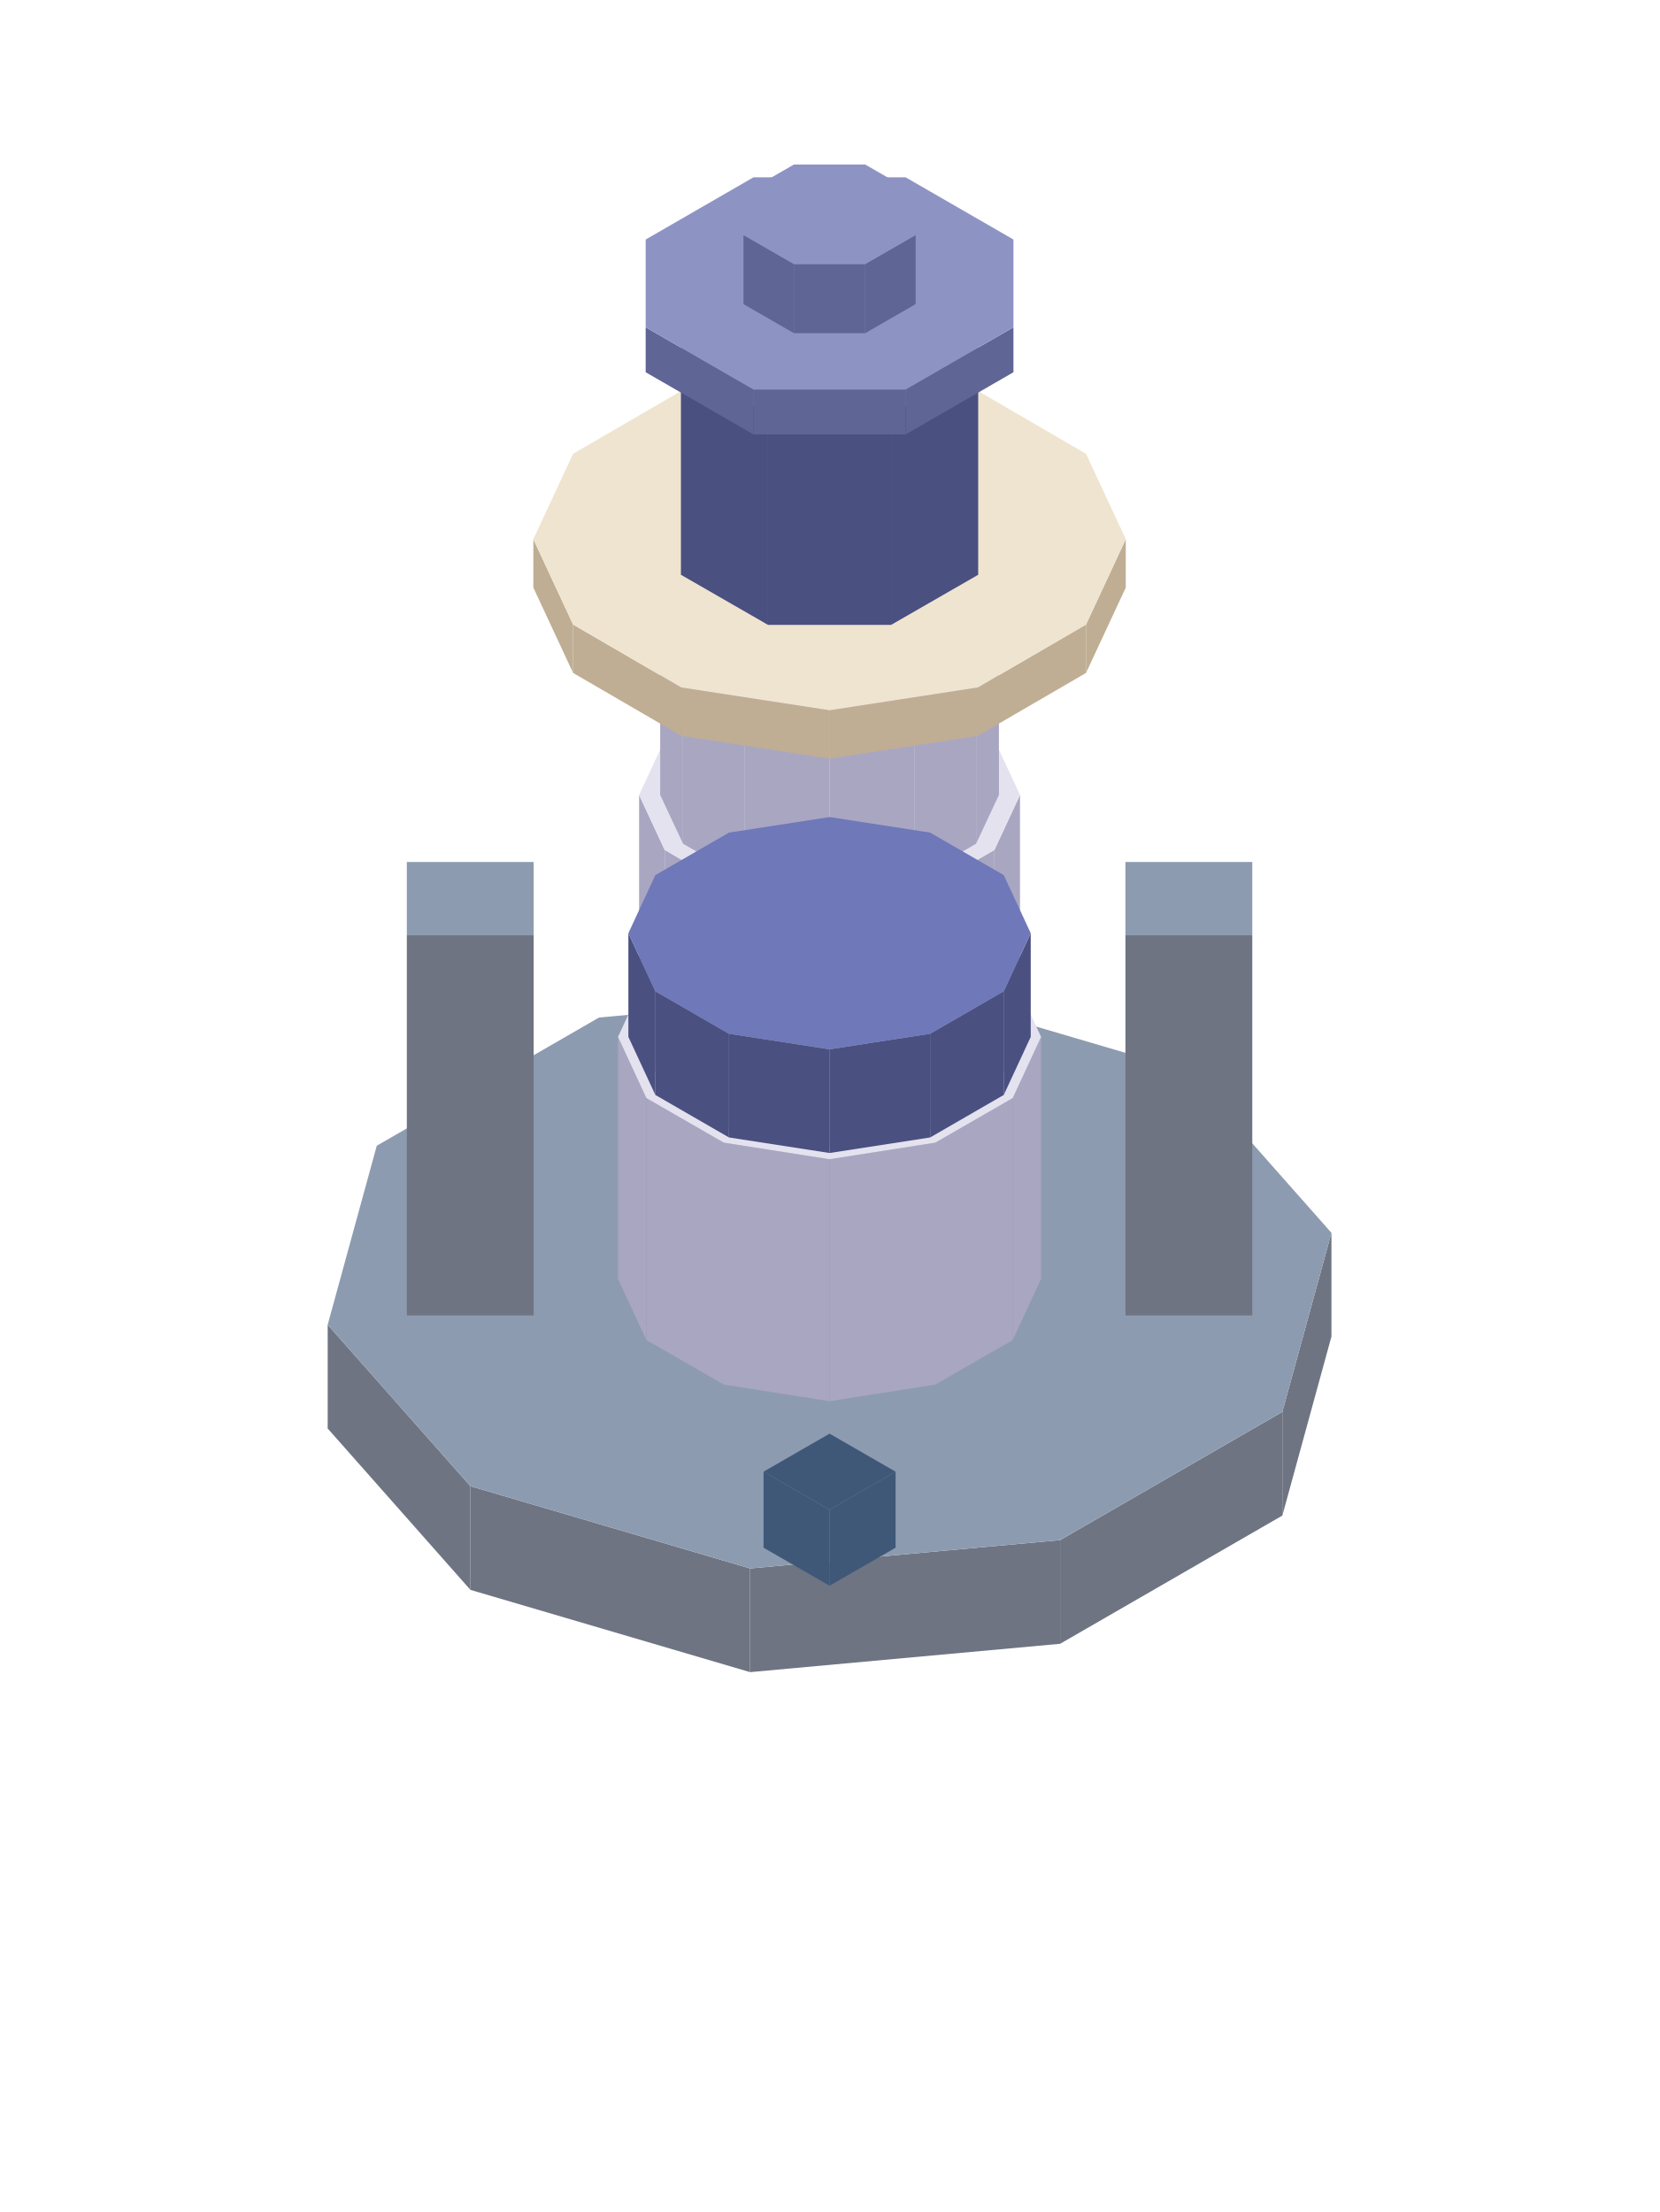
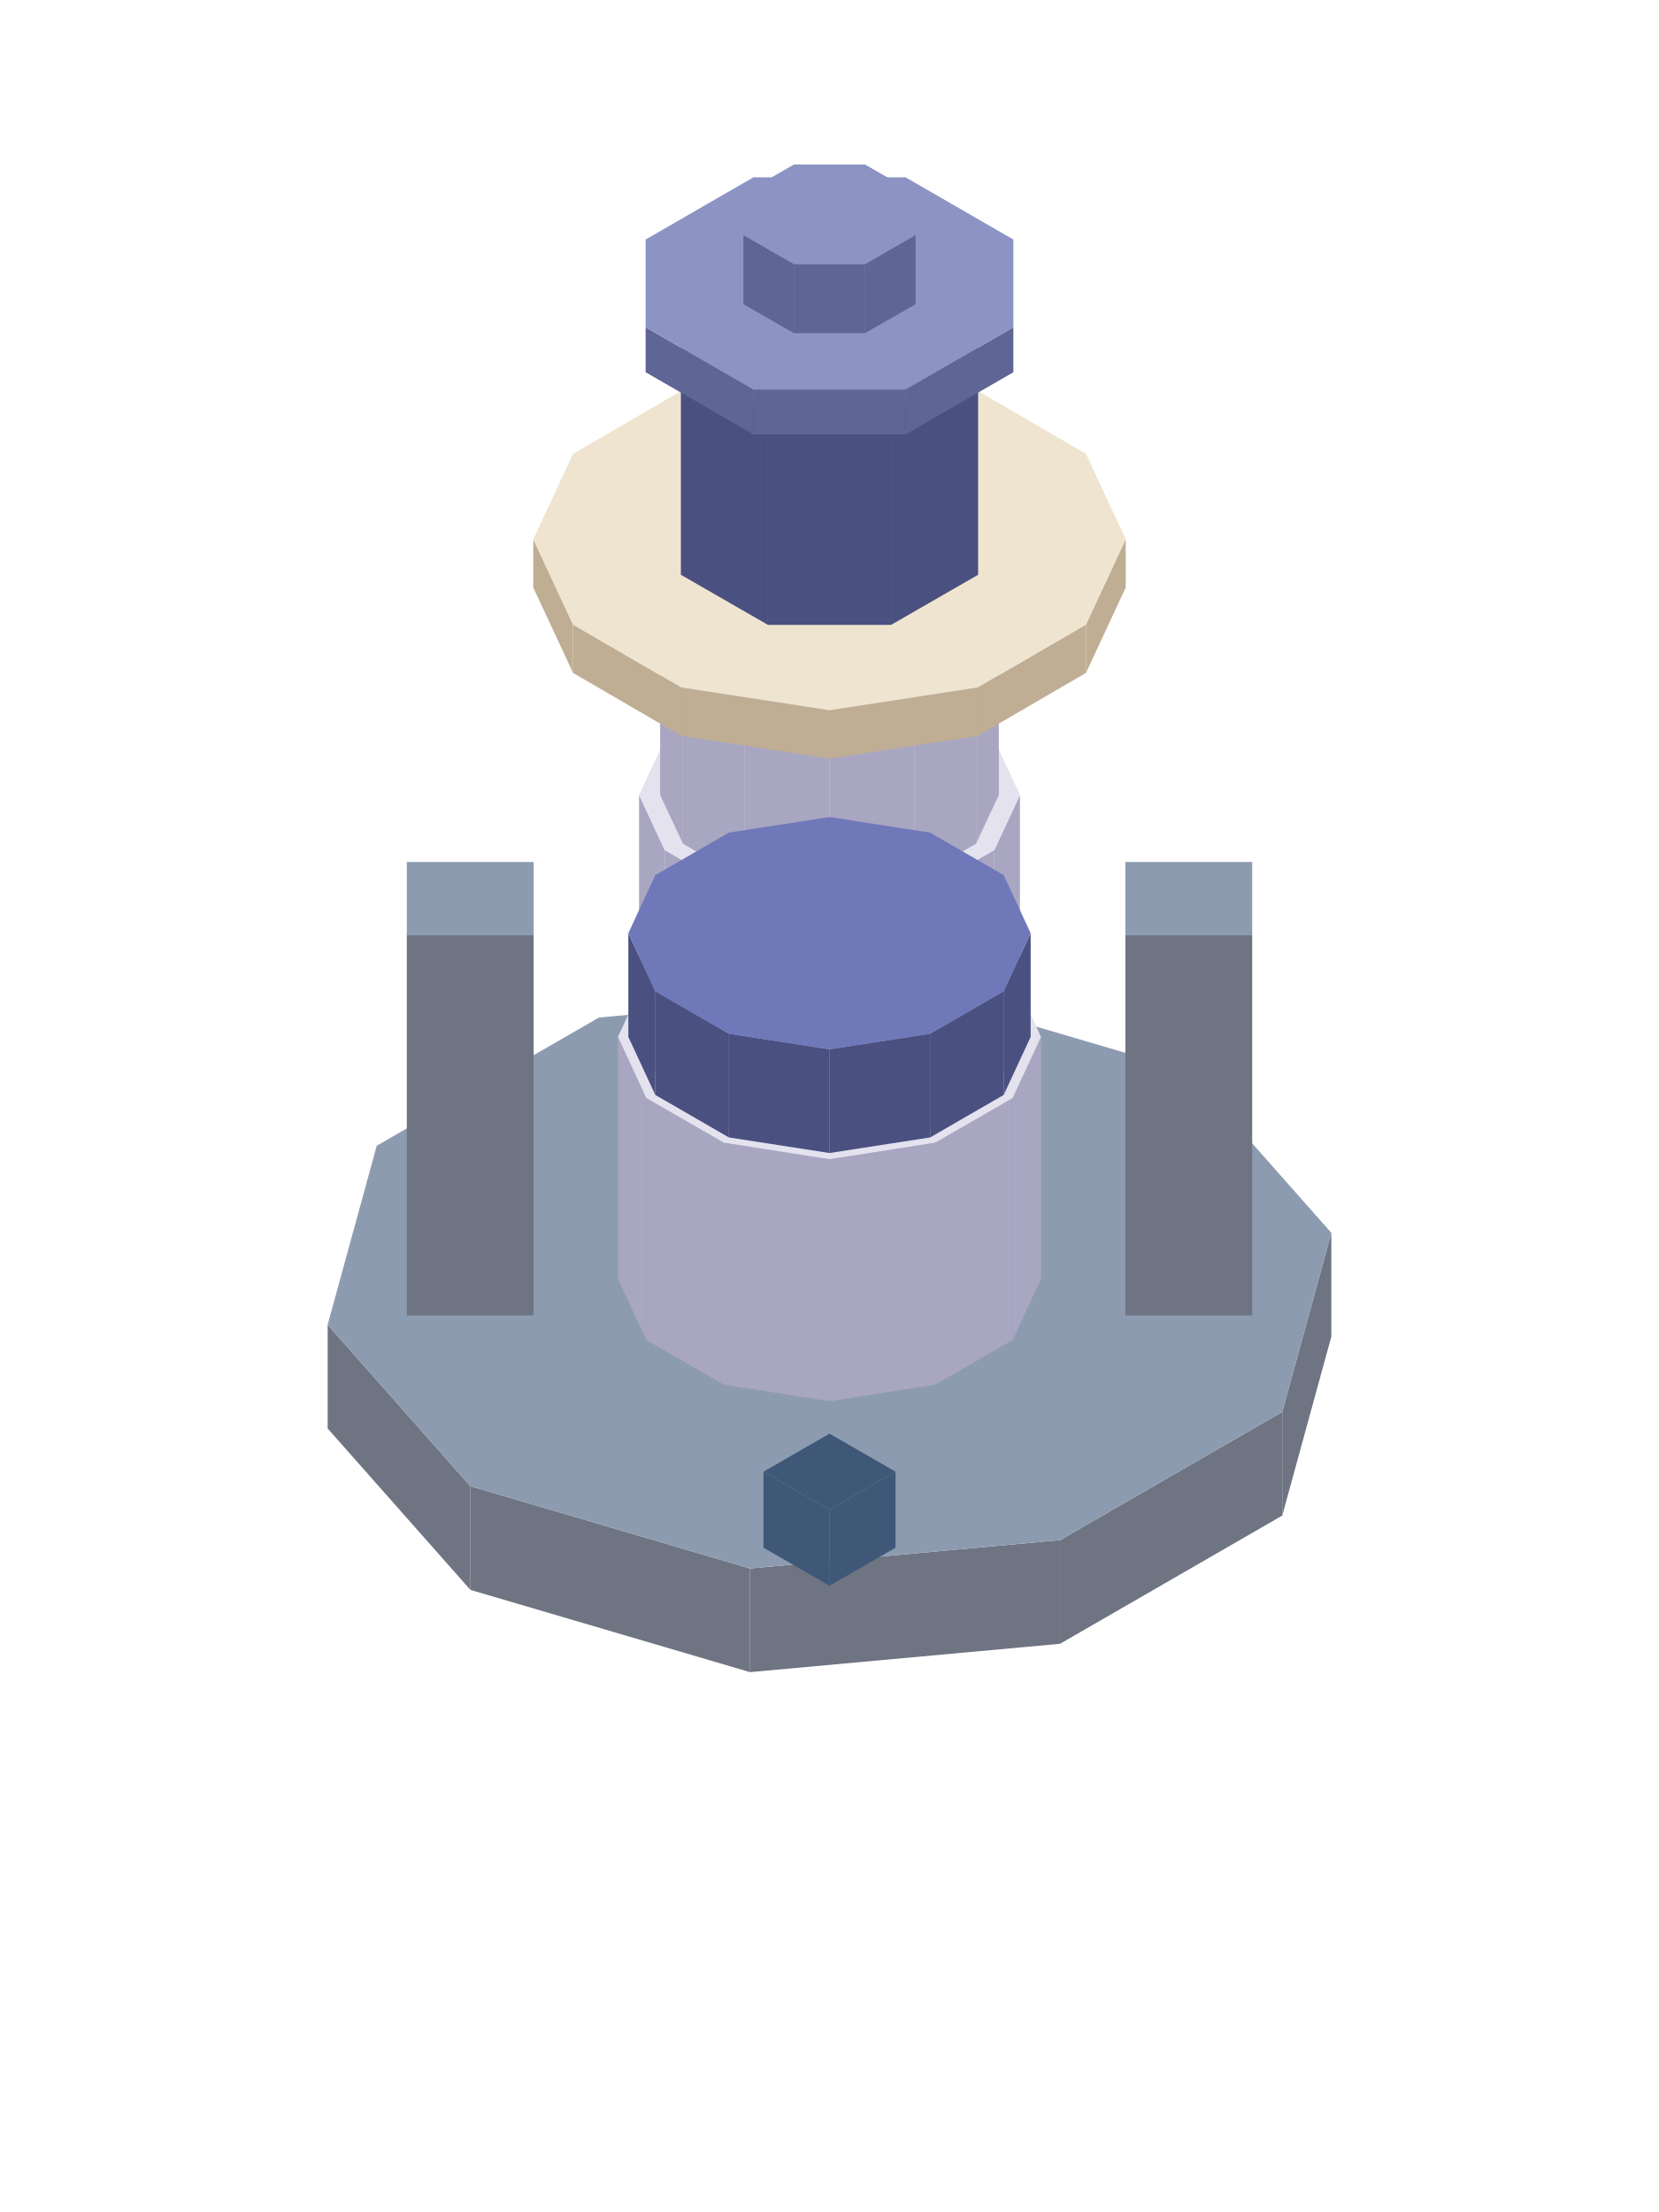
- <svg xmlns="http://www.w3.org/2000/svg" width="21" height="28" viewBox="0 0 48 64">
+ <svg xmlns="http://www.w3.org/2000/svg" width="31.5" height="42" viewBox="0 0 48 64">
  <polygon fill="#6e7482" points="21.70,45.38 30.67,44.56 30.67,47.56 21.70,48.38" />
  <polygon fill="#6e7482" points="13.61,43.00 21.70,45.38 21.70,48.38 13.61,46.00" />
  <polygon fill="#6e7482" points="9.48,38.33 13.61,43.00 13.61,46.00 9.48,41.33" />
  <polygon fill="#6e7482" points="37.10,40.85 38.52,35.67 38.52,38.67 37.10,43.85" />
  <polygon fill="#6e7482" points="30.67,44.56 37.10,40.85 37.10,43.85 30.67,47.56" />
  <polygon fill="#8d9bb0" points="30.67,44.56 21.70,45.38 13.61,43.00 9.48,38.33 10.90,33.15 17.33,29.44 26.30,28.62 34.39,31.00 38.52,35.67 37.10,40.85" />
  <polygon fill="#6e7482" points="11.77,27.06 15.44,27.06 15.44,38.06 11.77,38.06" />
  <polygon fill="#8d9bb0" points="15.44,24.94 15.44,27.06 11.77,27.06 11.77,24.94" />
  <polygon fill="#6e7482" points="32.56,27.06 36.23,27.06 36.23,38.06 32.56,38.06" />
  <polygon fill="#8d9bb0" points="36.23,24.94 36.23,27.06 32.56,27.06 32.56,24.94" />
  <polygon fill="#a9a6c2" points="24.00,33.54 27.06,33.06 27.06,40.06 24.00,40.54" />
  <polygon fill="#a9a6c2" points="20.94,33.06 24.00,33.54 24.00,40.54 20.94,40.06" />
  <polygon fill="#a9a6c2" points="18.70,31.77 20.94,33.06 20.94,40.06 18.70,38.77" />
  <polygon fill="#a9a6c2" points="17.88,30.00 18.70,31.77 18.70,38.77 17.88,37.00" />
  <polygon fill="#a9a6c2" points="29.30,31.77 30.12,30.00 30.12,37.00 29.30,38.77" />
  <polygon fill="#a9a6c2" points="27.06,33.06 29.30,31.77 29.30,38.77 27.06,40.06" />
  <polygon fill="#e4e2ef" points="27.06,33.06 24.00,33.54 20.94,33.06 18.70,31.77 17.88,30.00 18.70,28.23 20.94,26.94 24.00,26.46 27.06,26.94 29.30,28.23 30.12,30.00 29.30,31.77" />
  <polygon fill="#a9a6c2" points="24.00,26.18 26.76,25.76 26.76,32.76 24.00,33.18" />
  <polygon fill="#a9a6c2" points="21.24,25.76 24.00,26.18 24.00,33.18 21.24,32.76" />
  <polygon fill="#a9a6c2" points="19.23,24.59 21.24,25.76 21.24,32.76 19.23,31.59" />
  <polygon fill="#a9a6c2" points="18.49,23.00 19.23,24.59 19.23,31.59 18.49,30.00" />
  <polygon fill="#a9a6c2" points="28.77,24.59 29.51,23.00 29.51,30.00 28.77,31.59" />
  <polygon fill="#a9a6c2" points="26.76,25.76 28.77,24.59 28.77,31.59 26.76,32.76" />
  <polygon fill="#e4e2ef" points="26.76,25.76 24.00,26.18 21.24,25.76 19.23,24.59 18.49,23.00 19.23,21.41 21.24,20.24 24.00,19.82 26.76,20.24 28.77,21.41 29.51,23.00 28.77,24.59" />
  <polygon fill="#a9a6c2" points="24.00,19.83 26.45,19.45 26.45,25.45 24.00,25.83" />
  <polygon fill="#a9a6c2" points="21.55,19.45 24.00,19.83 24.00,25.83 21.55,25.45" />
  <polygon fill="#a9a6c2" points="19.76,18.41 21.55,19.45 21.55,25.45 19.76,24.41" />
  <polygon fill="#a9a6c2" points="19.10,17.00 19.76,18.41 19.76,24.41 19.10,23.00" />
  <polygon fill="#a9a6c2" points="28.24,18.41 28.90,17.00 28.90,23.00 28.24,24.41" />
  <polygon fill="#a9a6c2" points="26.45,19.45 28.24,18.41 28.24,24.41 26.45,25.45" />
  <polygon fill="#e4e2ef" points="26.45,19.45 24.00,19.83 21.55,19.45 19.76,18.41 19.10,17.00 19.76,15.59 21.55,14.55 24.00,14.17 26.45,14.55 28.24,15.59 28.90,17.00 28.24,18.41" />
  <polygon fill="#4a5080" points="24.00,30.36 26.91,29.91 26.91,32.91 24.00,33.36" />
  <polygon fill="#4a5080" points="21.09,29.91 24.00,30.36 24.00,33.36 21.09,32.91" />
  <polygon fill="#4a5080" points="18.96,28.68 21.09,29.91 21.09,32.91 18.96,31.68" />
  <polygon fill="#4a5080" points="18.18,27.00 18.96,28.68 18.96,31.68 18.18,30.00" />
  <polygon fill="#4a5080" points="29.04,28.68 29.82,27.00 29.82,30.00 29.04,31.68" />
  <polygon fill="#4a5080" points="26.91,29.91 29.04,28.68 29.04,31.68 26.91,32.91" />
  <polygon fill="#6f78b8" points="26.91,29.91 24.00,30.36 21.09,29.91 18.96,28.68 18.18,27.00 18.96,25.32 21.09,24.09 24.00,23.64 26.91,24.09 29.04,25.32 29.82,27.00 29.04,28.68" />
  <polygon fill="#bfae94" points="24.00,20.55 28.29,19.89 28.29,21.29 24.00,21.95" />
  <polygon fill="#bfae94" points="19.71,19.89 24.00,20.55 24.00,21.95 19.71,21.29" />
  <polygon fill="#bfae94" points="16.58,18.07 19.71,19.89 19.71,21.29 16.58,19.47" />
  <polygon fill="#bfae94" points="15.43,15.60 16.58,18.07 16.58,19.47 15.43,17.00" />
  <polygon fill="#bfae94" points="31.42,18.07 32.57,15.60 32.57,17.00 31.42,19.47" />
  <polygon fill="#bfae94" points="28.29,19.89 31.42,18.07 31.42,19.47 28.29,21.29" />
  <polygon fill="#efe4cf" points="28.29,19.89 24.00,20.55 19.71,19.89 16.58,18.07 15.43,15.60 16.58,13.13 19.71,11.31 24.00,10.65 28.29,11.31 31.42,13.13 32.57,15.60 31.42,18.07" />
  <polygon fill="#4a5080" points="22.22,11.98 25.78,11.98 25.78,18.08 22.22,18.08" />
  <polygon fill="#4a5080" points="19.70,10.53 22.22,11.98 22.22,18.08 19.70,16.63" />
  <polygon fill="#4a5080" points="25.78,11.98 28.30,10.53 28.30,16.63 25.78,18.08" />
  <polygon fill="#6f78b8" points="25.78,11.98 22.22,11.98 19.70,10.53 19.70,8.47 22.22,7.02 25.78,7.02 28.30,8.47 28.30,10.53" />
  <polygon fill="#5f6594" points="21.80,11.27 26.20,11.27 26.20,12.57 21.80,12.57" />
  <polygon fill="#5f6594" points="18.68,9.47 21.80,11.27 21.80,12.57 18.68,10.77" />
  <polygon fill="#5f6594" points="26.20,11.27 29.32,9.47 29.32,10.77 26.20,12.57" />
  <polygon fill="#8d94c4" points="26.20,11.27 21.80,11.27 18.68,9.47 18.68,6.93 21.80,5.13 26.20,5.13 29.32,6.93 29.32,9.47" />
  <polygon fill="#5f6594" points="22.97,7.64 25.03,7.64 25.03,9.64 22.97,9.64" />
  <polygon fill="#5f6594" points="21.51,6.80 22.97,7.64 22.97,9.64 21.51,8.80" />
  <polygon fill="#5f6594" points="25.03,7.64 26.49,6.80 26.49,8.80 25.03,9.64" />
  <polygon fill="#8d94c4" points="25.03,7.64 22.97,7.64 21.51,6.80 21.51,5.60 22.97,4.76 25.03,4.76 26.49,5.60 26.49,6.80" />
  <polygon fill="#3f5878" points="24.00,43.68 25.91,42.58 25.91,44.78 24.00,45.88" />
  <polygon fill="#3f5878" points="22.09,42.58 24.00,43.68 24.00,45.88 22.09,44.78" />
  <polygon fill="#3f5878" points="24.00,41.48 25.91,42.58 24.00,43.68 22.09,42.58" />
</svg>
